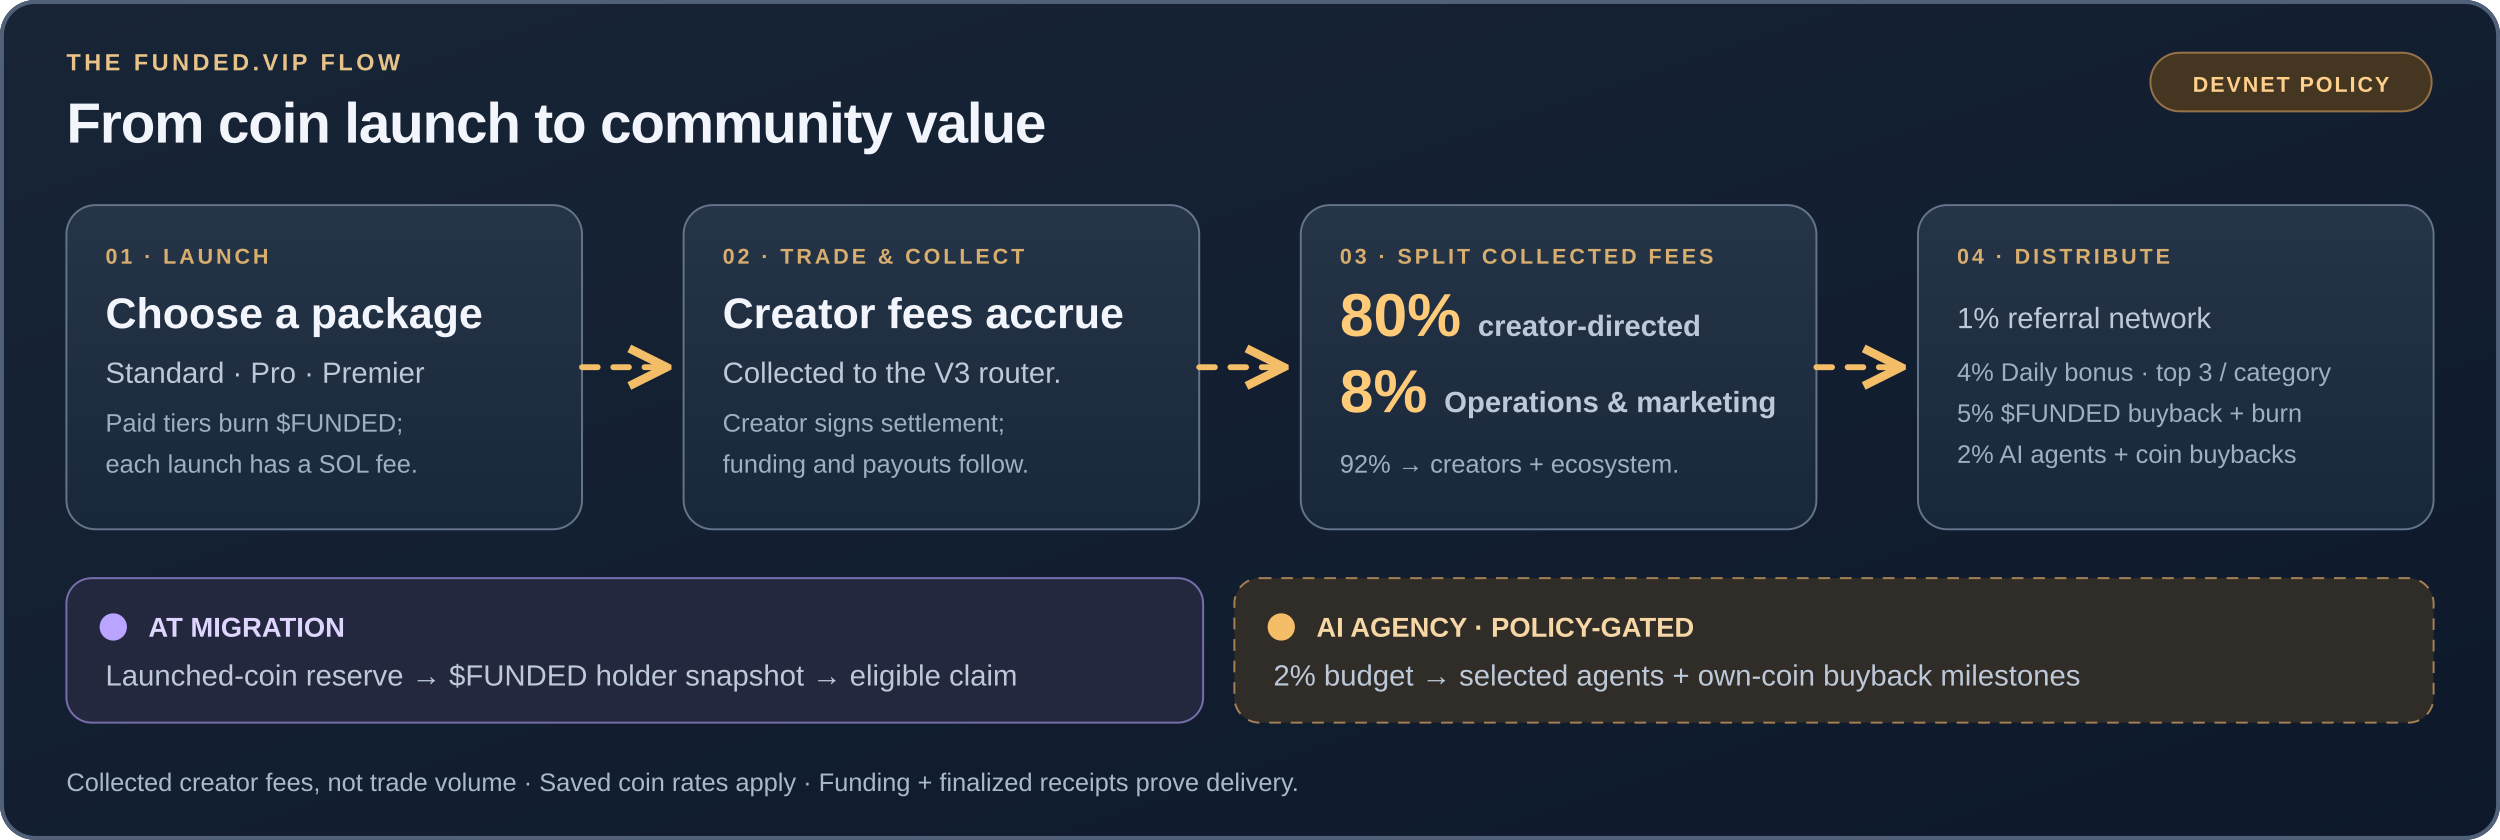
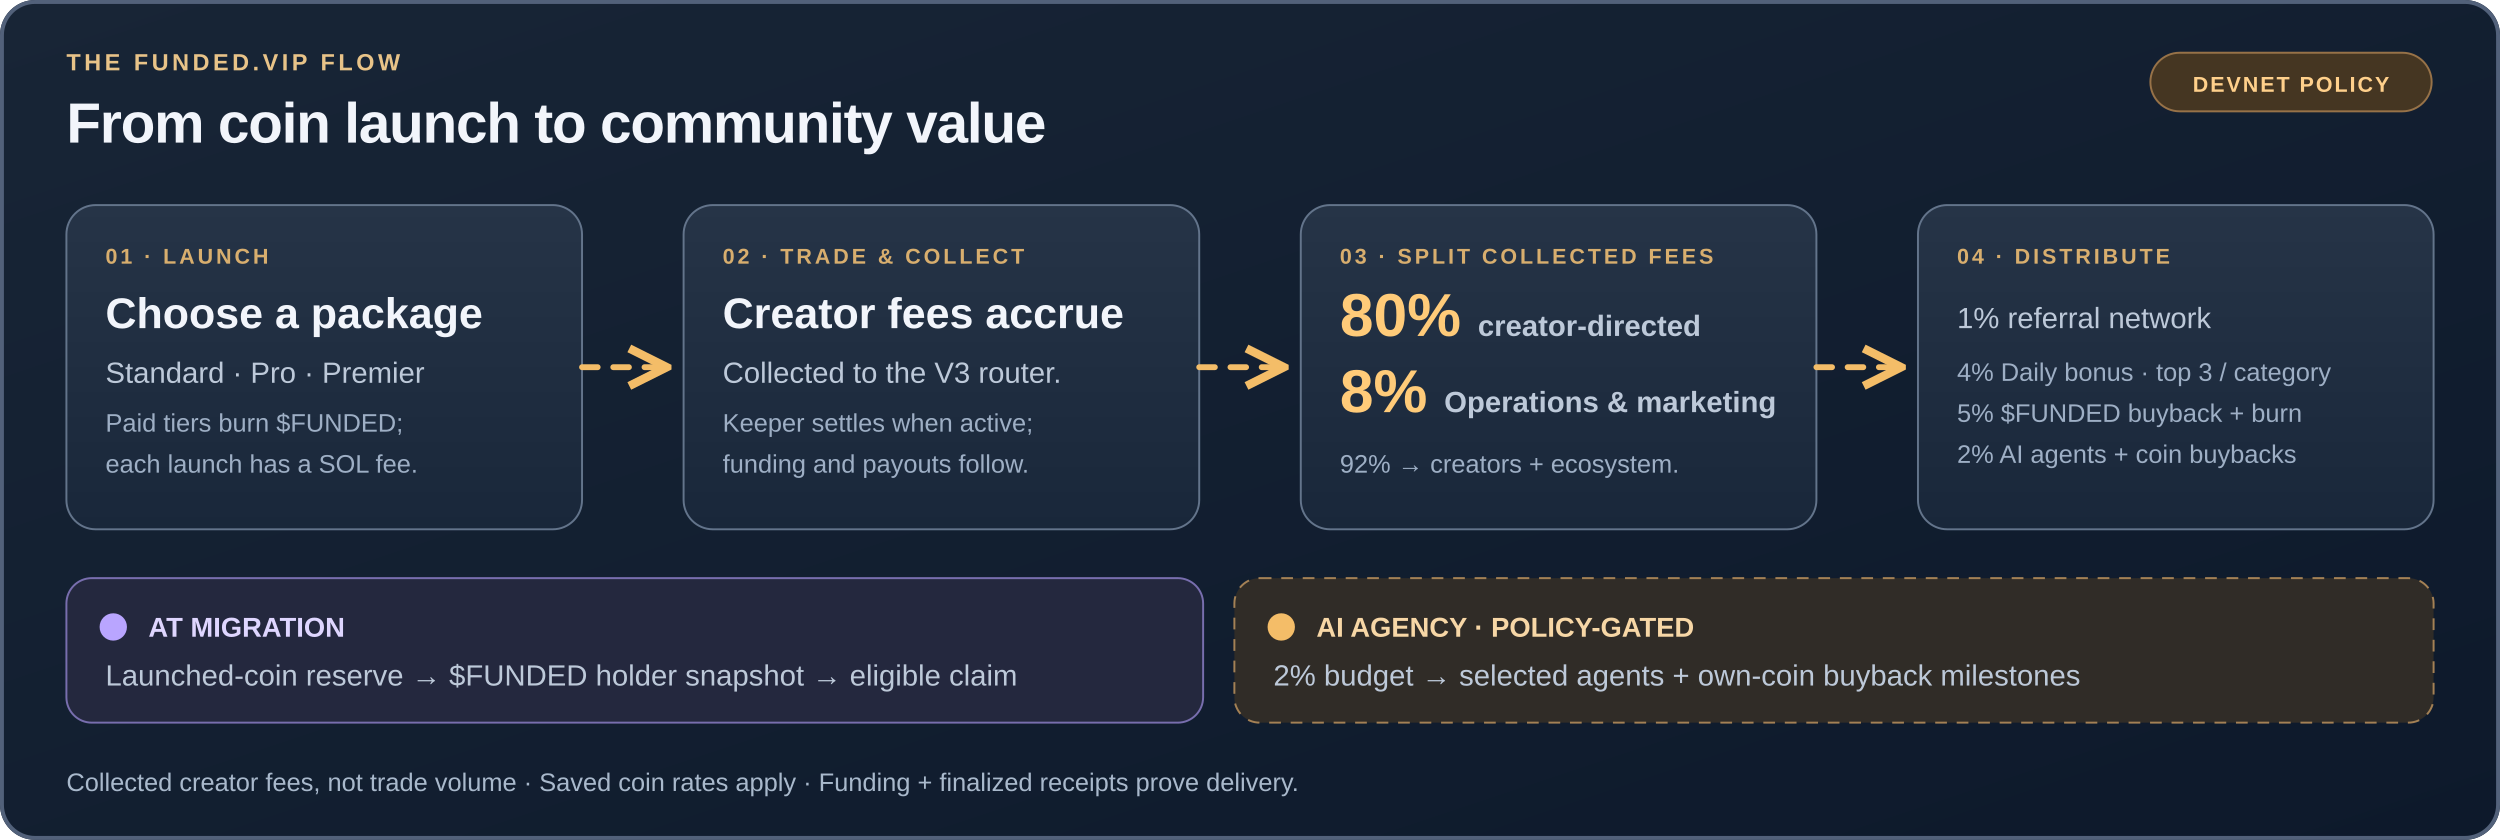
<svg xmlns="http://www.w3.org/2000/svg" width="1280" height="430" viewBox="0 0 1280 430" role="img" aria-labelledby="title desc">
  <defs>
    <linearGradient id="bg" x1="0" y1="0" x2="1" y2="1">
      <stop stop-color="#182536" />
      <stop offset="1" stop-color="#0d192b" />
    </linearGradient>
    <linearGradient id="card" x1="0" y1="0" x2="0" y2="1">
      <stop stop-color="#263447" />
      <stop offset="1" stop-color="#19273a" />
    </linearGradient>
    <filter id="glow" x="-100%" y="-100%" width="300%" height="300%">
      <feGaussianBlur stdDeviation="3" result="blur" />
      <feMerge>
        <feMergeNode in="blur" />
        <feMergeNode in="SourceGraphic" />
      </feMerge>
    </filter>
    <marker id="arrow" viewBox="0 0 10 10" refX="8" refY="5" markerWidth="8" markerHeight="8" orient="auto">
      <path d="M1 1 L9 5 L1 9" fill="none" stroke="#f4bd68" stroke-width="1.8" />
    </marker>
  </defs>
  <style>
    text{font-family:Manrope,Arial,Helvetica,sans-serif}.kicker{font-size:12px;font-weight:800;letter-spacing:1.8px;fill:#e8c388}.headline{font-size:29px;font-weight:800;letter-spacing:-.6px;fill:#f2f5fb}.step{font-size:11px;font-weight:800;letter-spacing:1.5px;fill:#d8ae6e}.title{font-size:22px;font-weight:800;fill:#f2f5fb}.body{font-size:15px;fill:#bdc9d9}.small{font-size:13px;fill:#9eafc5}.pct{font-size:31px;font-weight:900;fill:#ffcb79}.note{font-size:13px;fill:#a9b9cc}.path{fill:none;stroke:#f4bd68;stroke-width:3;stroke-linecap:round;stroke-dasharray:8 8;marker-end:url(#arrow)}.packet{fill:#ffe0a5;filter:url(#glow)}@media(prefers-reduced-motion:reduce){.path{animation:none}.packet{display:none}}
  </style>
  <rect width="1280" height="430" rx="18" fill="url(#bg)" />
  <rect x="1" y="1" width="1278" height="428" rx="17" fill="none" stroke="#52617a" stroke-width="2" />
  <text x="34" y="36" class="kicker">THE FUNDED.VIP FLOW</text>
  <text x="34" y="73" class="headline">From coin launch to community value</text>
  <rect x="1101" y="27" width="144" height="30" rx="15" fill="#453622" stroke="#977248" />
  <text x="1173" y="47" text-anchor="middle" font-size="11" font-weight="800" letter-spacing="1" fill="#ffd08b">DEVNET POLICY</text>
  <rect x="34" y="105" width="264" height="166" rx="15" fill="url(#card)" stroke="#63748b" />
  <text x="54" y="135" class="step">01 · LAUNCH</text>
  <text x="54" y="168" class="title">Choose a package</text>
  <text x="54" y="196" class="body">Standard · Pro · Premier</text>
  <text x="54" y="221" class="small">Paid tiers burn $FUNDED;</text>
  <text x="54" y="242" class="small">each launch has a SOL fee.</text>
  <rect x="350" y="105" width="264" height="166" rx="15" fill="url(#card)" stroke="#63748b" />
  <text x="370" y="135" class="step">02 · TRADE &amp; COLLECT</text>
  <text x="370" y="168" class="title">Creator fees accrue</text>
  <text x="370" y="196" class="body">Collected to the V3 router.</text>
-   <text x="370" y="221" class="small">Creator signs settlement;</text>
+   <text x="370" y="221" class="small">Keeper settles when active;</text>
  <text x="370" y="242" class="small">funding and payouts follow.</text>
  <rect x="666" y="105" width="264" height="166" rx="15" fill="url(#card)" stroke="#63748b" />
  <text x="686" y="135" class="step">03 · SPLIT COLLECTED FEES</text>
  <text x="686" y="172" class="pct">80% <tspan class="body">creator-directed</tspan>
  </text>
  <text x="686" y="211" class="pct">8% <tspan class="body">Operations &amp; marketing</tspan>
  </text>
  <text x="686" y="242" class="small">92% → creators + ecosystem.</text>
  <rect x="982" y="105" width="264" height="166" rx="15" fill="url(#card)" stroke="#63748b" />
  <text x="1002" y="135" class="step">04 · DISTRIBUTE</text>
  <text x="1002" y="168" class="body">1% referral network</text>
  <text x="1002" y="195" class="small">4% Daily bonus · top 3 / category</text>
  <text x="1002" y="216" class="small">5% $FUNDED buyback + burn</text>
  <text x="1002" y="237" class="small">2% AI agents + coin buybacks</text>
  <path class="path" d="M298 188 H339" />
  <path class="path" d="M614 188 H655" />
  <path class="path" d="M930 188 H971" />
  <rect x="34" y="296" width="582" height="74" rx="13" fill="#24283e" stroke="#786eae" />
  <circle cx="58" cy="321" r="7" fill="#b9a5ff" />
  <text x="76" y="326" font-size="14" font-weight="800" fill="#dfd6ff">AT MIGRATION</text>
  <text x="54" y="351" class="body">Launched-coin reserve → $FUNDED holder snapshot → eligible claim</text>
  <rect x="632" y="296" width="614" height="74" rx="13" fill="#302c27" stroke="#a48155" stroke-dasharray="6 5" />
  <circle cx="656" cy="321" r="7" fill="#f4bd68" />
  <text x="674" y="326" font-size="14" font-weight="800" fill="#f7d7a6">AI AGENCY · POLICY-GATED</text>
  <text x="652" y="351" class="body">2% budget → selected agents + own-coin buyback milestones</text>
  <text x="34" y="405" class="note">Collected creator fees, not trade volume · Saved coin rates apply · Funding + finalized receipts prove delivery.</text>
</svg>
